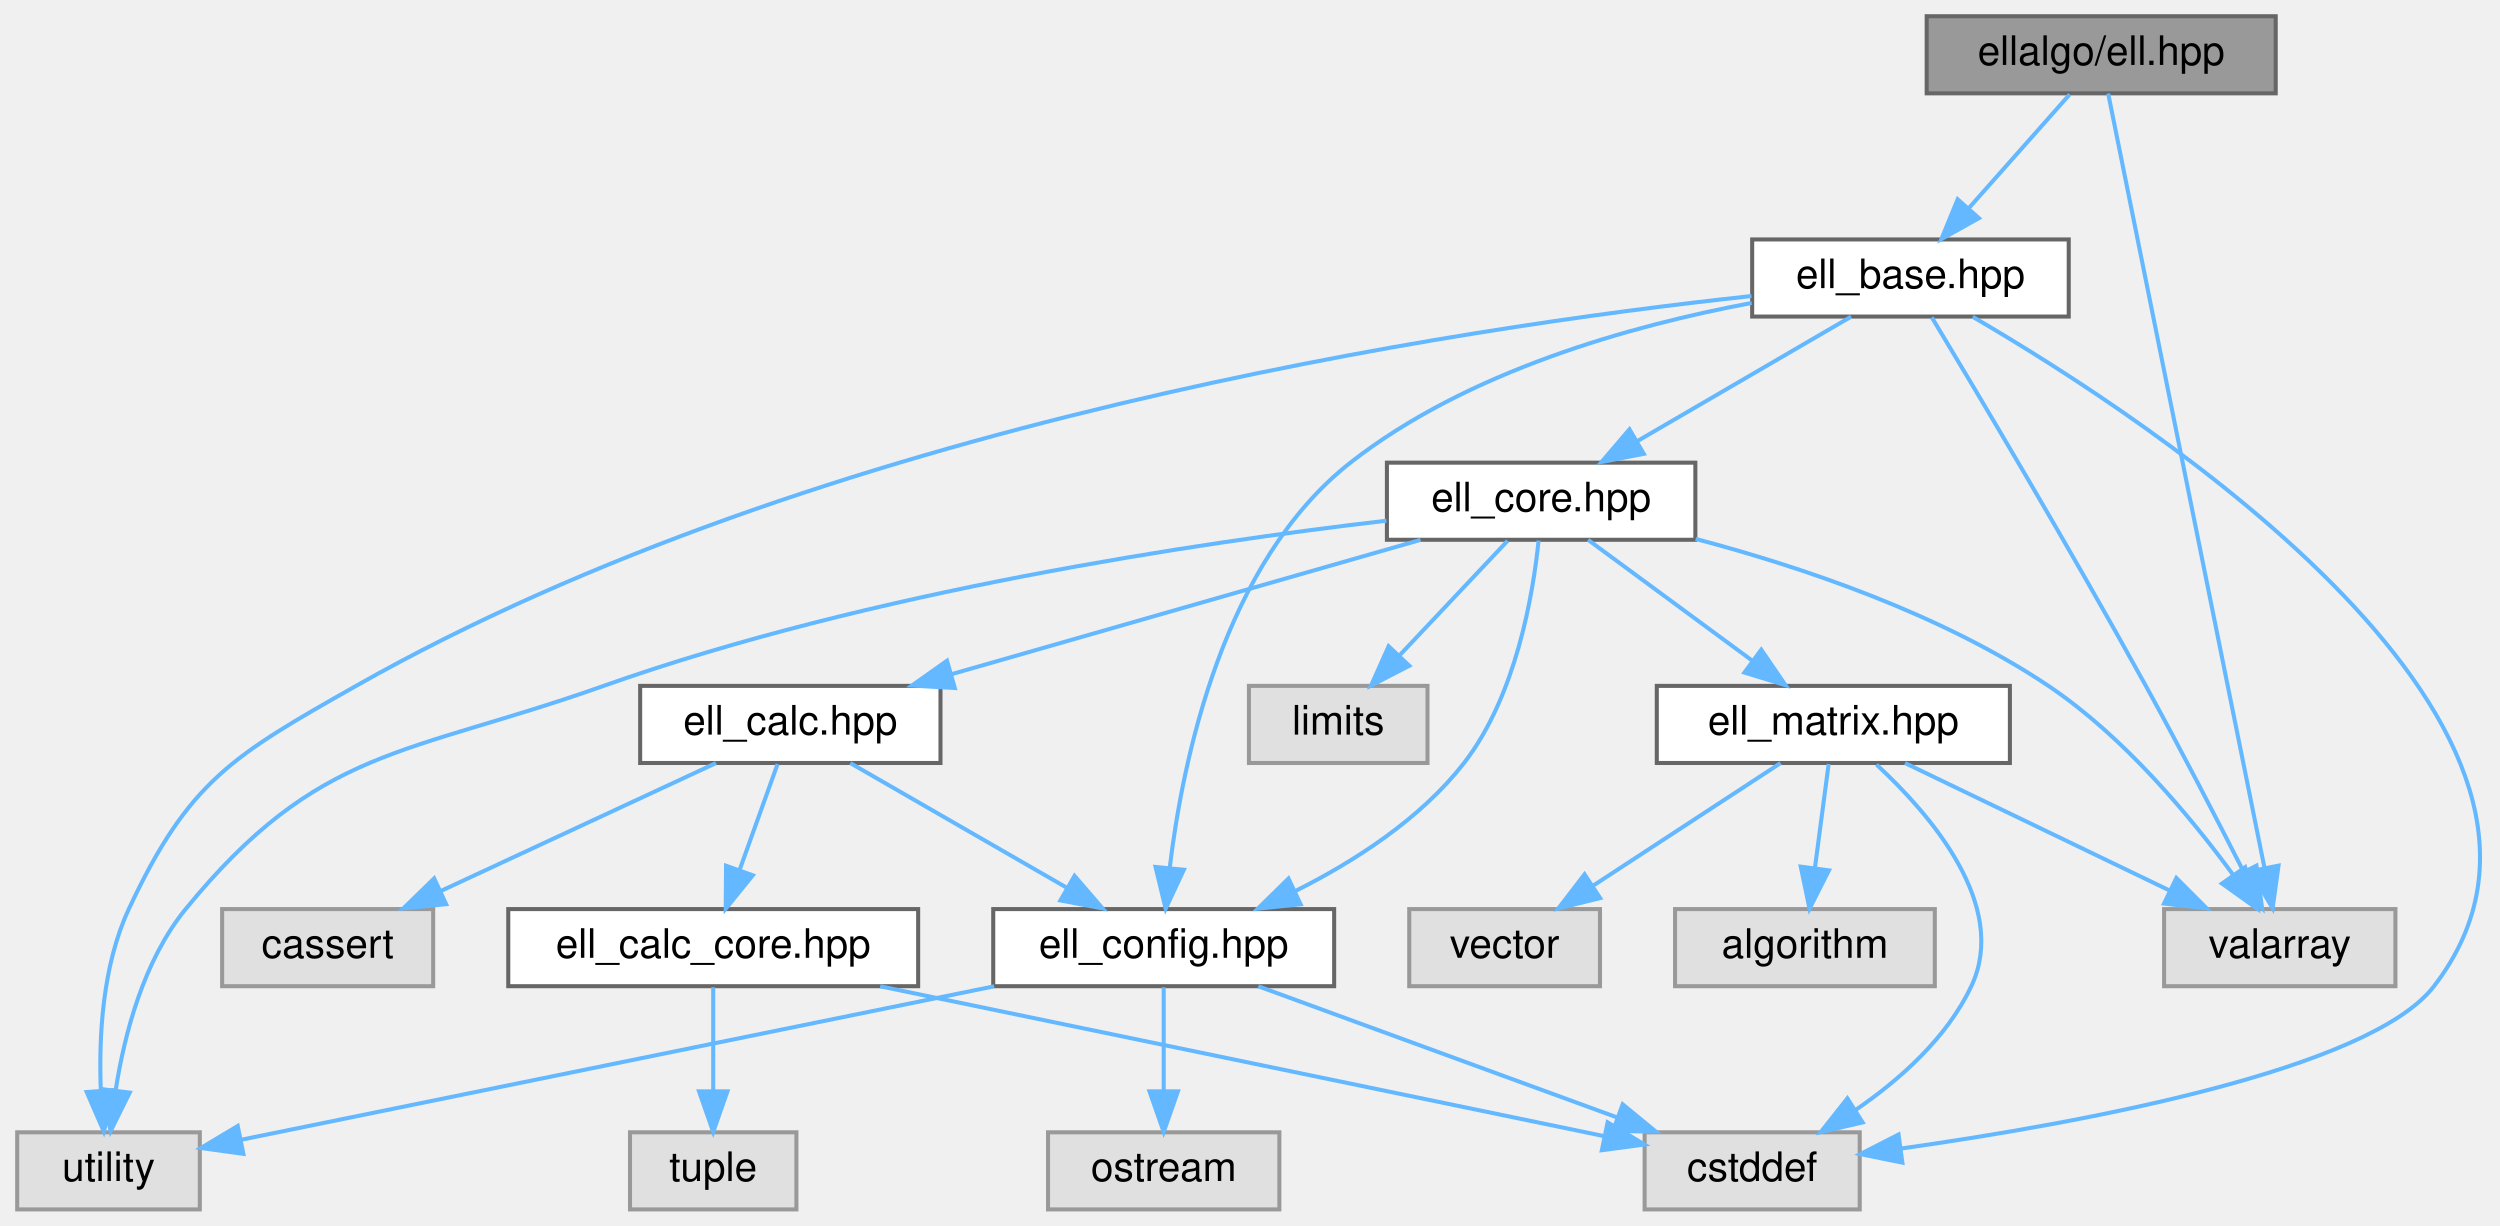
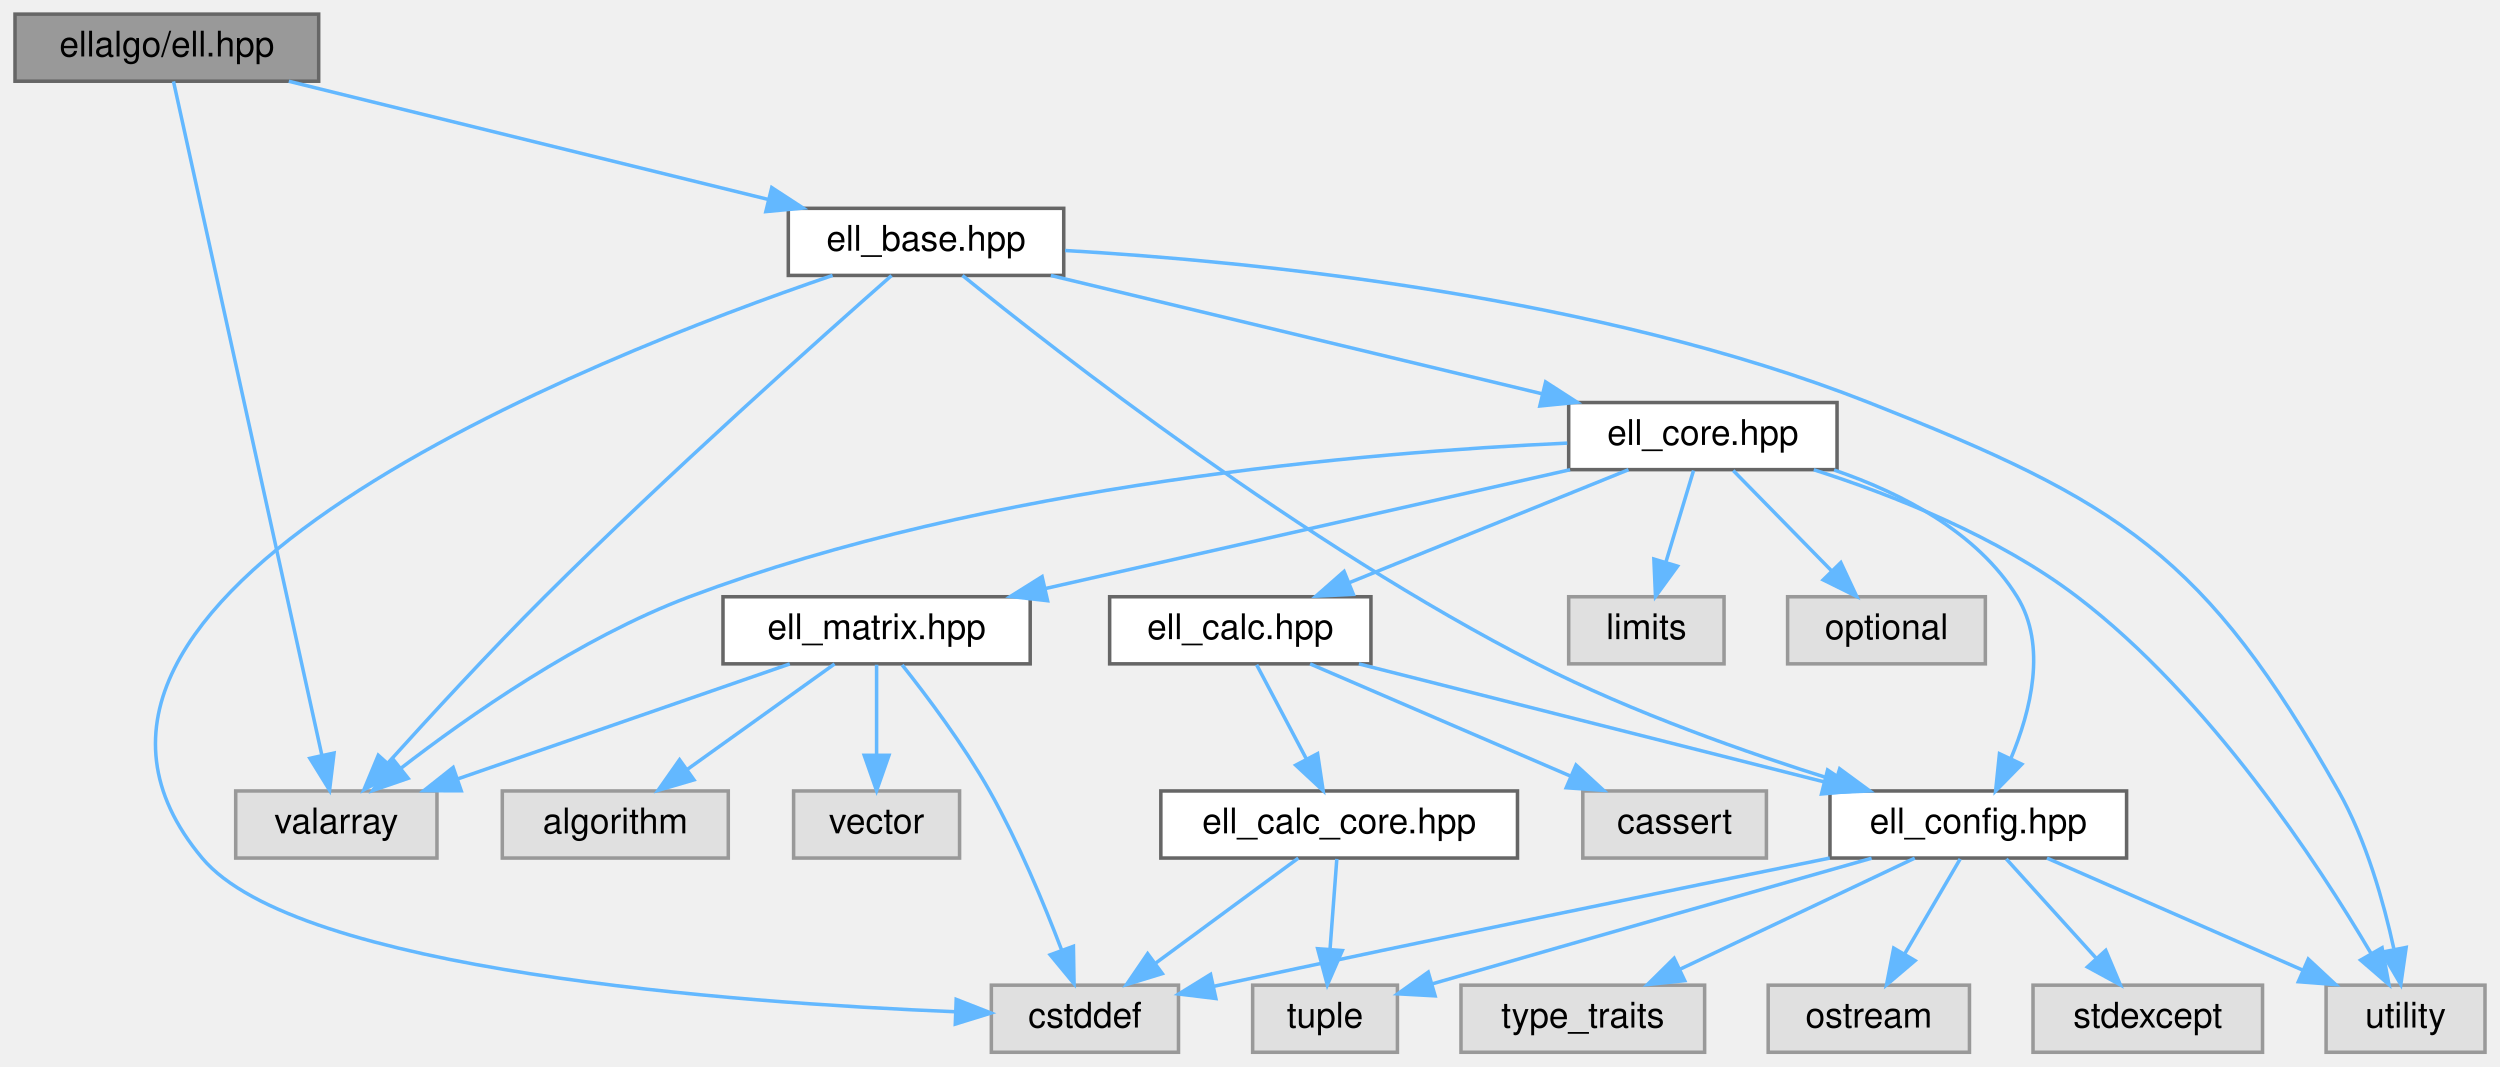
- <svg xmlns="http://www.w3.org/2000/svg" xmlns:xlink="http://www.w3.org/1999/xlink" width="616pt" height="302pt" viewBox="0.00 0.00 615.53 302.00">
+ <svg xmlns="http://www.w3.org/2000/svg" xmlns:xlink="http://www.w3.org/1999/xlink" width="708pt" height="302pt" viewBox="0.00 0.00 707.50 302.00">
  <g id="graph0" class="graph" transform="scale(1 1) rotate(0) translate(4 298)">
    <g id="Node000001" class="node">
      <g id="a_Node000001">
        <a xlink:title="Ellipsoid search space (classic Q-update strategy)">
-           <polygon fill="#999999" stroke="#666666" points="556.5,-294 470.5,-294 470.5,-275 556.5,-275 556.5,-294" />
-           <text text-anchor="middle" x="513.5" y="-282" font-family="Helvetica,sans-Serif" font-size="10.00">ellalgo/ell.hpp</text>
+           <polygon fill="#999999" stroke="#666666" points="86,-294 0,-294 0,-275 86,-275 86,-294" />
+           <text text-anchor="middle" x="43" y="-282" font-family="Helvetica,sans-Serif" font-size="10.00">ellalgo/ell.hpp</text>
        </a>
      </g>
    </g>
    <g id="Node000002" class="node">
      <g id="a_Node000002">
        <a xlink:title=" ">
-           <polygon fill="#e0e0e0" stroke="#999999" points="586,-74 529,-74 529,-55 586,-55 586,-74" />
-           <text text-anchor="middle" x="557.5" y="-62" font-family="Helvetica,sans-Serif" font-size="10.00">valarray</text>
+           <polygon fill="#e0e0e0" stroke="#999999" points="119.5,-74 62.5,-74 62.5,-55 119.5,-55 119.5,-74" />
+           <text text-anchor="middle" x="91" y="-62" font-family="Helvetica,sans-Serif" font-size="10.00">valarray</text>
        </a>
      </g>
    </g>
    <g id="edge1_Node000001_Node000002" class="edge">
      <g id="a_edge1_Node000001_Node000002">
        <a xlink:title=" ">
-           <path fill="none" stroke="#63b8ff" d="M515.22,-274.95C521.7,-242.88 544.64,-129.2 553.74,-84.12" />
-           <polygon fill="#63b8ff" stroke="#63b8ff" points="557.19,-84.72 555.74,-74.22 550.33,-83.33 557.19,-84.72" />
+           <path fill="none" stroke="#63b8ff" d="M44.88,-274.95C51.94,-242.88 76.97,-129.2 86.9,-84.12" />
+           <polygon fill="#63b8ff" stroke="#63b8ff" points="90.35,-84.74 89.08,-74.22 83.51,-83.24 90.35,-84.74" />
        </a>
      </g>
    </g>
    <g id="Node000003" class="node">
      <g id="a_Node000003">
        <a xlink:href="ell__base_8hpp.html" target="_top" xlink:title="Shared ellipsoid search space base (compile-time Strategy)">
-           <polygon fill="white" stroke="#666666" points="505.5,-239 427.5,-239 427.5,-220 505.5,-220 505.5,-239" />
-           <text text-anchor="middle" x="466.5" y="-227" font-family="Helvetica,sans-Serif" font-size="10.00">ell_base.hpp</text>
+           <polygon fill="white" stroke="#666666" points="297,-239 219,-239 219,-220 297,-220 297,-239" />
+           <text text-anchor="middle" x="258" y="-227" font-family="Helvetica,sans-Serif" font-size="10.00">ell_base.hpp</text>
        </a>
      </g>
    </g>
    <g id="edge2_Node000001_Node000003" class="edge">
      <g id="a_edge2_Node000001_Node000003">
        <a xlink:title=" ">
-           <path fill="none" stroke="#63b8ff" d="M505.74,-274.75C499.03,-267.18 489.16,-256.05 480.99,-246.84" />
-           <polygon fill="#63b8ff" stroke="#63b8ff" points="483.37,-244.25 474.12,-239.09 478.13,-248.89 483.37,-244.25" />
+           <path fill="none" stroke="#63b8ff" d="M77.54,-274.98C114.42,-265.89 172.99,-251.46 213.34,-241.51" />
+           <polygon fill="#63b8ff" stroke="#63b8ff" points="214.31,-244.87 223.19,-239.08 212.64,-238.08 214.31,-244.87" />
        </a>
      </g>
    </g>
    <g id="edge5_Node000003_Node000002" class="edge">
      <g id="a_edge5_Node000003_Node000002">
        <a xlink:title=" ">
-           <path fill="none" stroke="#63b8ff" d="M471.76,-219.8C482.13,-202.6 505.78,-162.98 524.5,-129 532.92,-113.72 542.03,-96.09 548.55,-83.29" />
-           <polygon fill="#63b8ff" stroke="#63b8ff" points="551.75,-84.7 553.15,-74.2 545.51,-81.54 551.75,-84.7" />
+           <path fill="none" stroke="#63b8ff" d="M248.23,-219.96C229,-203.05 185.05,-163.9 150,-129 134.43,-113.5 117.43,-95.02 105.69,-82.01" />
+           <polygon fill="#63b8ff" stroke="#63b8ff" points="108.09,-79.44 98.81,-74.33 102.88,-84.11 108.09,-79.44" />
        </a>
      </g>
    </g>
    <g id="Node000004" class="node">
      <g id="a_Node000004">
        <a xlink:title=" ">
-           <polygon fill="#e0e0e0" stroke="#999999" points="454,-19 401,-19 401,0 454,0 454,-19" />
-           <text text-anchor="middle" x="427.5" y="-7" font-family="Helvetica,sans-Serif" font-size="10.00">cstddef</text>
+           <polygon fill="#e0e0e0" stroke="#999999" points="329.5,-19 276.5,-19 276.5,0 329.5,0 329.5,-19" />
+           <text text-anchor="middle" x="303" y="-7" font-family="Helvetica,sans-Serif" font-size="10.00">cstddef</text>
        </a>
      </g>
    </g>
    <g id="edge3_Node000003_Node000004" class="edge">
      <g id="a_edge3_Node000003_Node000004">
        <a xlink:title=" ">
-           <path fill="none" stroke="#63b8ff" d="M481.84,-219.94C525.41,-194.56 643.69,-117.61 595.5,-55 579.61,-34.36 508.74,-21.32 464.27,-15.01" />
-           <polygon fill="#63b8ff" stroke="#63b8ff" points="464.51,-11.52 454.13,-13.63 463.56,-18.45 464.51,-11.52" />
+           <path fill="none" stroke="#63b8ff" d="M231.53,-220C163.31,-196.76 -8.98,-128.99 53,-55 79.76,-23.05 203.35,-14.02 266.15,-11.48" />
+           <polygon fill="#63b8ff" stroke="#63b8ff" points="266.55,-14.97 276.41,-11.11 266.29,-7.98 266.55,-14.97" />
        </a>
      </g>
    </g>
    <g id="Node000005" class="node">
      <g id="a_Node000005">
        <a xlink:title=" ">
-           <polygon fill="#e0e0e0" stroke="#999999" points="45,-19 0,-19 0,0 45,0 45,-19" />
-           <text text-anchor="middle" x="22.5" y="-7" font-family="Helvetica,sans-Serif" font-size="10.00">utility</text>
+           <polygon fill="#e0e0e0" stroke="#999999" points="699.5,-19 654.5,-19 654.5,0 699.5,0 699.5,-19" />
+           <text text-anchor="middle" x="677" y="-7" font-family="Helvetica,sans-Serif" font-size="10.00">utility</text>
        </a>
      </g>
    </g>
    <g id="edge4_Node000003_Node000005" class="edge">
      <g id="a_edge4_Node000003_Node000005">
        <a xlink:title=" ">
-           <path fill="none" stroke="#63b8ff" d="M427.33,-225.05C355.09,-217.28 197.83,-193.75 83.5,-129 53.14,-111.81 42.25,-105.61 27.5,-74 20.99,-60.05 20.08,-42.49 20.61,-29.38" />
-           <polygon fill="#63b8ff" stroke="#63b8ff" points="24.11,-29.42 21.34,-19.2 17.13,-28.92 24.11,-29.42" />
+           <path fill="none" stroke="#63b8ff" d="M297.38,-227.06C350.7,-223.98 448.04,-214.31 525,-184 596.37,-155.89 620.27,-140.79 658,-74 665.88,-60.05 670.81,-42.49 673.67,-29.38" />
+           <polygon fill="#63b8ff" stroke="#63b8ff" points="677.17,-29.69 675.66,-19.2 670.3,-28.34 677.17,-29.69" />
        </a>
      </g>
    </g>
    <g id="Node000006" class="node">
      <g id="a_Node000006">
        <a xlink:href="ell__config_8hpp.html" target="_top" xlink:title="Configuration types and constants for the ellipsoid algorithm.">
-           <polygon fill="white" stroke="#666666" points="324.5,-74 240.5,-74 240.5,-55 324.5,-55 324.5,-74" />
-           <text text-anchor="middle" x="282.5" y="-62" font-family="Helvetica,sans-Serif" font-size="10.00">ell_config.hpp</text>
+           <polygon fill="white" stroke="#666666" points="598,-74 514,-74 514,-55 598,-55 598,-74" />
+           <text text-anchor="middle" x="556" y="-62" font-family="Helvetica,sans-Serif" font-size="10.00">ell_config.hpp</text>
        </a>
      </g>
    </g>
    <g id="edge6_Node000003_Node000006" class="edge">
      <g id="a_edge6_Node000003_Node000006">
        <a xlink:title=" ">
-           <path fill="none" stroke="#63b8ff" d="M427.37,-223.35C397.69,-217.8 357.23,-206.51 328.5,-184 297.19,-159.47 287.16,-110.74 283.97,-84.04" />
-           <polygon fill="#63b8ff" stroke="#63b8ff" points="287.46,-83.69 282.98,-74.09 280.49,-84.38 287.46,-83.69" />
+           <path fill="none" stroke="#63b8ff" d="M268.32,-219.99C294.26,-198.95 364.83,-143.72 431,-110 458.06,-96.21 490.4,-84.82 515.4,-77.02" />
+           <polygon fill="#63b8ff" stroke="#63b8ff" points="516.75,-80.27 525.29,-74 514.7,-73.57 516.75,-80.27" />
+         </a>
+       </g>
+     </g>
+     <g id="Node000011" class="node">
+       <g id="a_Node000011">
+         <a xlink:href="ell__core_8hpp.html" target="_top" xlink:title="Ellipsoid search space core with matrix update.">
+           <polygon fill="white" stroke="#666666" points="516,-184 440,-184 440,-165 516,-165 516,-184" />
+           <text text-anchor="middle" x="478" y="-172" font-family="Helvetica,sans-Serif" font-size="10.00">ell_core.hpp</text>
+         </a>
+       </g>
+     </g>
+     <g id="edge13_Node000003_Node000011" class="edge">
+       <g id="a_edge13_Node000003_Node000011">
+         <a xlink:title=" ">
+           <path fill="none" stroke="#63b8ff" d="M293.35,-219.98C331.16,-210.87 391.26,-196.4 432.57,-186.45" />
+           <polygon fill="#63b8ff" stroke="#63b8ff" points="433.47,-189.83 442.38,-184.08 431.83,-183.02 433.47,-189.83" />
+         </a>
+       </g>
+     </g>
+     <g id="edge7_Node000006_Node000004" class="edge">
+       <g id="a_edge7_Node000006_Node000004">
+         <a xlink:title=" ">
+           <path fill="none" stroke="#63b8ff" d="M513.94,-55C470.56,-46.19 400.99,-31.92 341,-19 340.54,-18.9 340.07,-18.8 339.6,-18.7" />
+           <polygon fill="#63b8ff" stroke="#63b8ff" points="340.08,-15.22 329.56,-16.5 338.58,-22.06 340.08,-15.22" />
+         </a>
+       </g>
+     </g>
+     <g id="edge12_Node000006_Node000005" class="edge">
+       <g id="a_edge12_Node000006_Node000005">
+         <a xlink:title=" ">
+           <path fill="none" stroke="#63b8ff" d="M575.44,-54.98C594.99,-46.42 625.38,-33.11 647.82,-23.28" />
+           <polygon fill="#63b8ff" stroke="#63b8ff" points="649.45,-26.39 657.21,-19.17 646.64,-19.98 649.45,-26.39" />
+         </a>
+       </g>
+     </g>
+     <g id="Node000007" class="node">
+       <g id="a_Node000007">
+         <a xlink:title=" ">
+           <polygon fill="#e0e0e0" stroke="#999999" points="553.5,-19 496.5,-19 496.5,0 553.5,0 553.5,-19" />
+           <text text-anchor="middle" x="525" y="-7" font-family="Helvetica,sans-Serif" font-size="10.00">ostream</text>
+         </a>
+       </g>
+     </g>
+     <g id="edge8_Node000006_Node000007" class="edge">
+       <g id="a_edge8_Node000006_Node000007">
+         <a xlink:title=" ">
+           <path fill="none" stroke="#63b8ff" d="M550.88,-54.75C546.64,-47.49 540.47,-36.95 535.22,-27.98" />
+           <polygon fill="#63b8ff" stroke="#63b8ff" points="538.09,-25.95 530.02,-19.09 532.05,-29.49 538.09,-25.95" />
        </a>
      </g>
    </g>
    <g id="Node000008" class="node">
      <g id="a_Node000008">
-         <a xlink:href="ell__core_8hpp.html" target="_top" xlink:title="Ellipsoid search space core with matrix update.">
-           <polygon fill="white" stroke="#666666" points="413.5,-184 337.5,-184 337.5,-165 413.5,-165 413.5,-184" />
-           <text text-anchor="middle" x="375.5" y="-172" font-family="Helvetica,sans-Serif" font-size="10.00">ell_core.hpp</text>
-         </a>
-       </g>
-     </g>
-     <g id="edge10_Node000003_Node000008" class="edge">
-       <g id="a_edge10_Node000003_Node000008">
-         <a xlink:title=" ">
-           <path fill="none" stroke="#63b8ff" d="M451.88,-219.98C437.64,-211.69 415.75,-198.94 399.05,-189.22" />
-           <polygon fill="#63b8ff" stroke="#63b8ff" points="400.79,-186.18 390.39,-184.17 397.27,-192.23 400.79,-186.18" />
-         </a>
-       </g>
-     </g>
-     <g id="edge7_Node000006_Node000004" class="edge">
-       <g id="a_edge7_Node000006_Node000004">
-         <a xlink:title=" ">
-           <path fill="none" stroke="#63b8ff" d="M305.8,-54.98C329.75,-46.23 367.28,-32.51 394.33,-22.62" />
-           <polygon fill="#63b8ff" stroke="#63b8ff" points="395.59,-25.89 403.78,-19.17 393.19,-19.32 395.59,-25.89" />
-         </a>
-       </g>
-     </g>
-     <g id="edge9_Node000006_Node000005" class="edge">
-       <g id="a_edge9_Node000006_Node000005">
-         <a xlink:title=" ">
-           <path fill="none" stroke="#63b8ff" d="M240.73,-54.98C189.08,-44.46 102.26,-26.76 55.2,-17.17" />
-           <polygon fill="#63b8ff" stroke="#63b8ff" points="55.73,-13.7 45.24,-15.13 54.34,-20.56 55.73,-13.7" />
-         </a>
-       </g>
-     </g>
-     <g id="Node000007" class="node">
-       <g id="a_Node000007">
-         <a xlink:title=" ">
-           <polygon fill="#e0e0e0" stroke="#999999" points="311,-19 254,-19 254,0 311,0 311,-19" />
-           <text text-anchor="middle" x="282.5" y="-7" font-family="Helvetica,sans-Serif" font-size="10.00">ostream</text>
-         </a>
-       </g>
-     </g>
-     <g id="edge8_Node000006_Node000007" class="edge">
-       <g id="a_edge8_Node000006_Node000007">
-         <a xlink:title=" ">
-           <path fill="none" stroke="#63b8ff" d="M282.5,-54.75C282.5,-47.8 282.5,-37.85 282.5,-29.13" />
-           <polygon fill="#63b8ff" stroke="#63b8ff" points="286,-29.09 282.5,-19.09 279,-29.09 286,-29.09" />
-         </a>
-       </g>
-     </g>
-     <g id="edge13_Node000008_Node000002" class="edge">
-       <g id="a_edge13_Node000008_Node000002">
-         <a xlink:title=" ">
-           <path fill="none" stroke="#63b8ff" d="M413.58,-165.21C439.59,-158.34 474,-146.77 500.5,-129 519.07,-116.55 535.56,-96.7 545.96,-82.51" />
-           <polygon fill="#63b8ff" stroke="#63b8ff" points="548.97,-84.33 551.88,-74.14 543.25,-80.29 548.97,-84.33" />
-         </a>
-       </g>
-     </g>
-     <g id="edge12_Node000008_Node000005" class="edge">
-       <g id="a_edge12_Node000008_Node000005">
-         <a xlink:title=" ">
-           <path fill="none" stroke="#63b8ff" d="M337.38,-169.7C290.81,-164.27 210.14,-152.25 144.5,-129 95.58,-111.67 74.35,-114.17 41.5,-74 31.14,-61.33 26.43,-43.15 24.28,-29.48" />
-           <polygon fill="#63b8ff" stroke="#63b8ff" points="27.72,-28.78 23.02,-19.29 20.78,-29.64 27.72,-28.78" />
-         </a>
-       </g>
-     </g>
-     <g id="edge20_Node000008_Node000006" class="edge">
-       <g id="a_edge20_Node000008_Node000006">
-         <a xlink:title=" ">
-           <path fill="none" stroke="#63b8ff" d="M374.87,-164.8C373.53,-151.66 369.34,-126.54 356.5,-110 345.79,-96.21 329.51,-85.75 314.94,-78.45" />
-           <polygon fill="#63b8ff" stroke="#63b8ff" points="316.23,-75.19 305.69,-74.11 313.25,-81.53 316.23,-75.19" />
+         <a xlink:title=" ">
+           <polygon fill="#e0e0e0" stroke="#999999" points="636.5,-19 571.5,-19 571.5,0 636.5,0 636.5,-19" />
+           <text text-anchor="middle" x="604" y="-7" font-family="Helvetica,sans-Serif" font-size="10.00">stdexcept</text>
+         </a>
+       </g>
+     </g>
+     <g id="edge9_Node000006_Node000008" class="edge">
+       <g id="a_edge9_Node000006_Node000008">
+         <a xlink:title=" ">
+           <path fill="none" stroke="#63b8ff" d="M563.93,-54.75C570.85,-47.11 581.07,-35.82 589.45,-26.56" />
+           <polygon fill="#63b8ff" stroke="#63b8ff" points="592.1,-28.85 596.22,-19.09 586.91,-24.15 592.1,-28.85" />
        </a>
      </g>
    </g>
    <g id="Node000009" class="node">
      <g id="a_Node000009">
        <a xlink:title=" ">
-           <polygon fill="#e0e0e0" stroke="#999999" points="347.5,-129 303.5,-129 303.5,-110 347.5,-110 347.5,-129" />
-           <text text-anchor="middle" x="325.5" y="-117" font-family="Helvetica,sans-Serif" font-size="10.00">limits</text>
-         </a>
-       </g>
-     </g>
-     <g id="edge11_Node000008_Node000009" class="edge">
-       <g id="a_edge11_Node000008_Node000009">
-         <a xlink:title=" ">
-           <path fill="none" stroke="#63b8ff" d="M367.24,-164.75C360.04,-157.11 349.39,-145.82 340.65,-136.56" />
-           <polygon fill="#63b8ff" stroke="#63b8ff" points="343.01,-133.96 333.6,-129.09 337.92,-138.76 343.01,-133.96" />
+           <polygon fill="#e0e0e0" stroke="#999999" points="391.5,-19 350.5,-19 350.5,0 391.5,0 391.5,-19" />
+           <text text-anchor="middle" x="371" y="-7" font-family="Helvetica,sans-Serif" font-size="10.00">tuple</text>
+         </a>
+       </g>
+     </g>
+     <g id="edge10_Node000006_Node000009" class="edge">
+       <g id="a_edge10_Node000006_Node000009">
+         <a xlink:title=" ">
+           <path fill="none" stroke="#63b8ff" d="M525.78,-54.95C496.31,-46.6 449.95,-33.41 401.34,-19.37" />
+           <polygon fill="#63b8ff" stroke="#63b8ff" points="402.17,-15.97 391.59,-16.55 400.22,-22.69 402.17,-15.97" />
        </a>
      </g>
    </g>
    <g id="Node000010" class="node">
      <g id="a_Node000010">
-         <a xlink:href="ell__calc_8hpp.html" target="_top" xlink:title="Ellipsoid computation layer with cut dispatch.">
-           <polygon fill="white" stroke="#666666" points="227.5,-129 153.5,-129 153.5,-110 227.5,-110 227.5,-129" />
-           <text text-anchor="middle" x="190.5" y="-117" font-family="Helvetica,sans-Serif" font-size="10.00">ell_calc.hpp</text>
-         </a>
-       </g>
-     </g>
-     <g id="edge14_Node000008_Node000010" class="edge">
-       <g id="a_edge14_Node000008_Node000010">
-         <a xlink:title=" ">
-           <path fill="none" stroke="#63b8ff" d="M345.78,-164.98C314.45,-156.01 264.93,-141.82 230.26,-131.89" />
-           <polygon fill="#63b8ff" stroke="#63b8ff" points="231.03,-128.47 220.46,-129.08 229.11,-135.2 231.03,-128.47" />
+         <a xlink:title=" ">
+           <polygon fill="#e0e0e0" stroke="#999999" points="478.5,-19 409.5,-19 409.5,0 478.5,0 478.5,-19" />
+           <text text-anchor="middle" x="444" y="-7" font-family="Helvetica,sans-Serif" font-size="10.00">type_traits</text>
+         </a>
+       </g>
+     </g>
+     <g id="edge11_Node000006_Node000010" class="edge">
+       <g id="a_edge11_Node000006_Node000010">
+         <a xlink:title=" ">
+           <path fill="none" stroke="#63b8ff" d="M538.01,-54.98C520.07,-46.5 492.28,-33.35 471.57,-23.54" />
+           <polygon fill="#63b8ff" stroke="#63b8ff" points="472.86,-20.28 462.32,-19.17 469.86,-26.61 472.86,-20.28" />
+         </a>
+       </g>
+     </g>
+     <g id="edge17_Node000011_Node000002" class="edge">
+       <g id="a_edge17_Node000011_Node000002">
+         <a xlink:title=" ">
+           <path fill="none" stroke="#63b8ff" d="M439.6,-172.51C383.33,-169.97 275.95,-160.95 191,-129 159.95,-117.32 128.33,-95.15 109.18,-80.35" />
+           <polygon fill="#63b8ff" stroke="#63b8ff" points="111.33,-77.58 101.31,-74.13 106.99,-83.07 111.33,-77.58" />
+         </a>
+       </g>
+     </g>
+     <g id="edge16_Node000011_Node000005" class="edge">
+       <g id="a_edge16_Node000011_Node000005">
+         <a xlink:title=" ">
+           <path fill="none" stroke="#63b8ff" d="M509.41,-164.96C531.74,-157.83 561.62,-146.06 584,-129 621.45,-100.44 652.24,-53.42 667.2,-28.04" />
+           <polygon fill="#63b8ff" stroke="#63b8ff" points="670.35,-29.59 672.3,-19.18 664.28,-26.1 670.35,-29.59" />
+         </a>
+       </g>
+     </g>
+     <g id="edge24_Node000011_Node000006" class="edge">
+       <g id="a_edge24_Node000011_Node000006">
+         <a xlink:title=" ">
+           <path fill="none" stroke="#63b8ff" d="M515.15,-164.9C534.16,-158.41 555.65,-147.37 567,-129 575.53,-115.2 570.87,-96.65 565.22,-83.17" />
+           <polygon fill="#63b8ff" stroke="#63b8ff" points="568.33,-81.57 560.91,-74.01 562,-84.55 568.33,-81.57" />
+         </a>
+       </g>
+     </g>
+     <g id="Node000012" class="node">
+       <g id="a_Node000012">
+         <a xlink:title=" ">
+           <polygon fill="#e0e0e0" stroke="#999999" points="484,-129 440,-129 440,-110 484,-110 484,-129" />
+           <text text-anchor="middle" x="462" y="-117" font-family="Helvetica,sans-Serif" font-size="10.00">limits</text>
+         </a>
+       </g>
+     </g>
+     <g id="edge14_Node000011_Node000012" class="edge">
+       <g id="a_edge14_Node000011_Node000012">
+         <a xlink:title=" ">
+           <path fill="none" stroke="#63b8ff" d="M475.36,-164.75C473.24,-157.72 470.19,-147.62 467.54,-138.84" />
+           <polygon fill="#63b8ff" stroke="#63b8ff" points="470.83,-137.65 464.59,-129.09 464.13,-139.67 470.83,-137.65" />
+         </a>
+       </g>
+     </g>
+     <g id="Node000013" class="node">
+       <g id="a_Node000013">
+         <a xlink:title=" ">
+           <polygon fill="#e0e0e0" stroke="#999999" points="558,-129 502,-129 502,-110 558,-110 558,-129" />
+           <text text-anchor="middle" x="530" y="-117" font-family="Helvetica,sans-Serif" font-size="10.00">optional</text>
+         </a>
+       </g>
+     </g>
+     <g id="edge15_Node000011_Node000013" class="edge">
+       <g id="a_edge15_Node000011_Node000013">
+         <a xlink:title=" ">
+           <path fill="none" stroke="#63b8ff" d="M486.59,-164.75C494.16,-157.03 505.38,-145.6 514.51,-136.28" />
+           <polygon fill="#63b8ff" stroke="#63b8ff" points="517.07,-138.68 521.57,-129.09 512.07,-133.78 517.07,-138.68" />
        </a>
      </g>
    </g>
    <g id="Node000014" class="node">
      <g id="a_Node000014">
+         <a xlink:href="ell__calc_8hpp.html" target="_top" xlink:title="Ellipsoid computation layer with cut dispatch.">
+           <polygon fill="white" stroke="#666666" points="384,-129 310,-129 310,-110 384,-110 384,-129" />
+           <text text-anchor="middle" x="347" y="-117" font-family="Helvetica,sans-Serif" font-size="10.00">ell_calc.hpp</text>
+         </a>
+       </g>
+     </g>
+     <g id="edge18_Node000011_Node000014" class="edge">
+       <g id="a_edge18_Node000011_Node000014">
+         <a xlink:title=" ">
+           <path fill="none" stroke="#63b8ff" d="M456.95,-164.98C435.59,-156.34 402.3,-142.87 377.94,-133.02" />
+           <polygon fill="#63b8ff" stroke="#63b8ff" points="379.01,-129.68 368.43,-129.17 376.39,-136.17 379.01,-129.68" />
+         </a>
+       </g>
+     </g>
+     <g id="Node000017" class="node">
+       <g id="a_Node000017">
        <a xlink:href="ell__matrix_8hpp.html" target="_top" xlink:title="Square matrix with flat storage and strided views.">
-           <polygon fill="white" stroke="#666666" points="491,-129 404,-129 404,-110 491,-110 491,-129" />
-           <text text-anchor="middle" x="447.5" y="-117" font-family="Helvetica,sans-Serif" font-size="10.00">ell_matrix.hpp</text>
-         </a>
-       </g>
-     </g>
-     <g id="edge21_Node000008_Node000014" class="edge">
-       <g id="a_edge21_Node000008_Node000014">
-         <a xlink:title=" ">
-           <path fill="none" stroke="#63b8ff" d="M387.07,-164.98C397.92,-157 414.38,-144.88 427.38,-135.31" />
-           <polygon fill="#63b8ff" stroke="#63b8ff" points="429.74,-137.92 435.72,-129.17 425.59,-132.28 429.74,-137.92" />
-         </a>
-       </g>
-     </g>
-     <g id="edge19_Node000010_Node000006" class="edge">
-       <g id="a_edge19_Node000010_Node000006">
-         <a xlink:title=" ">
-           <path fill="none" stroke="#63b8ff" d="M205.28,-109.98C219.68,-101.69 241.81,-88.94 258.69,-79.22" />
-           <polygon fill="#63b8ff" stroke="#63b8ff" points="260.53,-82.19 267.45,-74.17 257.04,-76.13 260.53,-82.19" />
-         </a>
-       </g>
-     </g>
-     <g id="Node000011" class="node">
-       <g id="a_Node000011">
-         <a xlink:title=" ">
-           <polygon fill="#e0e0e0" stroke="#999999" points="102.5,-74 50.5,-74 50.5,-55 102.5,-55 102.5,-74" />
-           <text text-anchor="middle" x="76.5" y="-62" font-family="Helvetica,sans-Serif" font-size="10.00">cassert</text>
-         </a>
-       </g>
-     </g>
-     <g id="edge15_Node000010_Node000011" class="edge">
-       <g id="a_edge15_Node000010_Node000011">
-         <a xlink:title=" ">
-           <path fill="none" stroke="#63b8ff" d="M172.18,-109.98C153.84,-101.46 125.39,-88.23 104.27,-78.41" />
-           <polygon fill="#63b8ff" stroke="#63b8ff" points="105.69,-75.21 95.15,-74.17 102.74,-81.56 105.69,-75.21" />
-         </a>
-       </g>
-     </g>
-     <g id="Node000012" class="node">
-       <g id="a_Node000012">
-         <a xlink:href="ell__calc__core_8hpp.html" target="_top" xlink:title="Core ellipsoid calculation routines.">
-           <polygon fill="white" stroke="#666666" points="222,-74 121,-74 121,-55 222,-55 222,-74" />
-           <text text-anchor="middle" x="171.5" y="-62" font-family="Helvetica,sans-Serif" font-size="10.00">ell_calc_core.hpp</text>
-         </a>
-       </g>
-     </g>
-     <g id="edge16_Node000010_Node000012" class="edge">
-       <g id="a_edge16_Node000010_Node000012">
-         <a xlink:title=" ">
-           <path fill="none" stroke="#63b8ff" d="M187.36,-109.75C184.82,-102.65 181.14,-92.4 177.97,-83.56" />
-           <polygon fill="#63b8ff" stroke="#63b8ff" points="181.25,-82.32 174.58,-74.09 174.66,-84.68 181.25,-82.32" />
-         </a>
-       </g>
-     </g>
-     <g id="edge17_Node000012_Node000004" class="edge">
-       <g id="a_edge17_Node000012_Node000004">
-         <a xlink:title=" ">
-           <path fill="none" stroke="#63b8ff" d="M212.63,-54.98C261.91,-44.78 343.7,-27.85 390.88,-18.08" />
-           <polygon fill="#63b8ff" stroke="#63b8ff" points="391.88,-21.45 400.96,-15.99 390.46,-14.59 391.88,-21.45" />
-         </a>
-       </g>
-     </g>
-     <g id="Node000013" class="node">
-       <g id="a_Node000013">
-         <a xlink:title=" ">
-           <polygon fill="#e0e0e0" stroke="#999999" points="192,-19 151,-19 151,0 192,0 192,-19" />
-           <text text-anchor="middle" x="171.5" y="-7" font-family="Helvetica,sans-Serif" font-size="10.00">tuple</text>
-         </a>
-       </g>
-     </g>
-     <g id="edge18_Node000012_Node000013" class="edge">
-       <g id="a_edge18_Node000012_Node000013">
-         <a xlink:title=" ">
-           <path fill="none" stroke="#63b8ff" d="M171.5,-54.75C171.5,-47.8 171.5,-37.85 171.5,-29.13" />
-           <polygon fill="#63b8ff" stroke="#63b8ff" points="175,-29.09 171.5,-19.09 168,-29.09 175,-29.09" />
-         </a>
-       </g>
-     </g>
-     <g id="edge24_Node000014_Node000002" class="edge">
-       <g id="a_edge24_Node000014_Node000002">
-         <a xlink:title=" ">
-           <path fill="none" stroke="#63b8ff" d="M465.17,-109.98C482.79,-101.5 510.08,-88.35 530.43,-78.54" />
-           <polygon fill="#63b8ff" stroke="#63b8ff" points="532.02,-81.66 539.51,-74.17 528.98,-75.36 532.02,-81.66" />
-         </a>
-       </g>
-     </g>
-     <g id="edge23_Node000014_Node000004" class="edge">
-       <g id="a_edge23_Node000014_Node000004">
-         <a xlink:title=" ">
-           <path fill="none" stroke="#63b8ff" d="M458.14,-109.6C471.3,-97.45 490.89,-74.91 481.5,-55 475.49,-42.26 463.84,-31.92 452.89,-24.44" />
-           <polygon fill="#63b8ff" stroke="#63b8ff" points="454.71,-21.44 444.39,-19.05 450.96,-27.36 454.71,-21.44" />
+           <polygon fill="white" stroke="#666666" points="287.5,-129 200.5,-129 200.5,-110 287.5,-110 287.5,-129" />
+           <text text-anchor="middle" x="244" y="-117" font-family="Helvetica,sans-Serif" font-size="10.00">ell_matrix.hpp</text>
+         </a>
+       </g>
+     </g>
+     <g id="edge25_Node000011_Node000017" class="edge">
+       <g id="a_edge25_Node000011_Node000017">
+         <a xlink:title=" ">
+           <path fill="none" stroke="#63b8ff" d="M440.4,-164.98C400.01,-155.84 335.72,-141.27 291.77,-131.32" />
+           <polygon fill="#63b8ff" stroke="#63b8ff" points="292.42,-127.88 281.89,-129.08 290.87,-134.7 292.42,-127.88" />
+         </a>
+       </g>
+     </g>
+     <g id="edge23_Node000014_Node000006" class="edge">
+       <g id="a_edge23_Node000014_Node000006">
+         <a xlink:title=" ">
+           <path fill="none" stroke="#63b8ff" d="M380.58,-109.98C416.35,-100.91 473.12,-86.52 512.34,-76.57" />
+           <polygon fill="#63b8ff" stroke="#63b8ff" points="513.32,-79.93 522.16,-74.08 511.6,-73.15 513.32,-79.93" />
        </a>
      </g>
    </g>
    <g id="Node000015" class="node">
      <g id="a_Node000015">
        <a xlink:title=" ">
-           <polygon fill="#e0e0e0" stroke="#999999" points="472.5,-74 408.5,-74 408.5,-55 472.5,-55 472.5,-74" />
-           <text text-anchor="middle" x="440.5" y="-62" font-family="Helvetica,sans-Serif" font-size="10.00">algorithm</text>
-         </a>
-       </g>
-     </g>
-     <g id="edge22_Node000014_Node000015" class="edge">
-       <g id="a_edge22_Node000014_Node000015">
-         <a xlink:title=" ">
-           <path fill="none" stroke="#63b8ff" d="M446.34,-109.75C445.43,-102.8 444.11,-92.85 442.96,-84.13" />
-           <polygon fill="#63b8ff" stroke="#63b8ff" points="446.41,-83.54 441.63,-74.09 439.47,-84.46 446.41,-83.54" />
+           <polygon fill="#e0e0e0" stroke="#999999" points="496,-74 444,-74 444,-55 496,-55 496,-74" />
+           <text text-anchor="middle" x="470" y="-62" font-family="Helvetica,sans-Serif" font-size="10.00">cassert</text>
+         </a>
+       </g>
+     </g>
+     <g id="edge19_Node000014_Node000015" class="edge">
+       <g id="a_edge19_Node000014_Node000015">
+         <a xlink:title=" ">
+           <path fill="none" stroke="#63b8ff" d="M366.76,-109.98C386.73,-101.38 417.8,-87.99 440.65,-78.15" />
+           <polygon fill="#63b8ff" stroke="#63b8ff" points="442.08,-81.34 449.88,-74.17 439.31,-74.91 442.08,-81.34" />
        </a>
      </g>
    </g>
    <g id="Node000016" class="node">
      <g id="a_Node000016">
-         <a xlink:title=" ">
-           <polygon fill="#e0e0e0" stroke="#999999" points="390,-74 343,-74 343,-55 390,-55 390,-74" />
-           <text text-anchor="middle" x="366.5" y="-62" font-family="Helvetica,sans-Serif" font-size="10.00">vector</text>
-         </a>
-       </g>
-     </g>
-     <g id="edge25_Node000014_Node000016" class="edge">
-       <g id="a_edge25_Node000014_Node000016">
-         <a xlink:title=" ">
-           <path fill="none" stroke="#63b8ff" d="M434.49,-109.98C422.04,-101.84 403.04,-89.41 388.29,-79.76" />
-           <polygon fill="#63b8ff" stroke="#63b8ff" points="390.04,-76.72 379.75,-74.17 386.2,-82.57 390.04,-76.72" />
+         <a xlink:href="ell__calc__core_8hpp.html" target="_top" xlink:title="Core ellipsoid calculation routines.">
+           <polygon fill="white" stroke="#666666" points="425.5,-74 324.5,-74 324.5,-55 425.5,-55 425.5,-74" />
+           <text text-anchor="middle" x="375" y="-62" font-family="Helvetica,sans-Serif" font-size="10.00">ell_calc_core.hpp</text>
+         </a>
+       </g>
+     </g>
+     <g id="edge20_Node000014_Node000016" class="edge">
+       <g id="a_edge20_Node000014_Node000016">
+         <a xlink:title=" ">
+           <path fill="none" stroke="#63b8ff" d="M351.62,-109.75C355.46,-102.49 361.02,-91.95 365.76,-82.98" />
+           <polygon fill="#63b8ff" stroke="#63b8ff" points="368.89,-84.57 370.46,-74.09 362.7,-81.3 368.89,-84.57" />
+         </a>
+       </g>
+     </g>
+     <g id="edge21_Node000016_Node000004" class="edge">
+       <g id="a_edge21_Node000016_Node000004">
+         <a xlink:title=" ">
+           <path fill="none" stroke="#63b8ff" d="M363.43,-54.98C352.58,-47 336.12,-34.88 323.12,-25.31" />
+           <polygon fill="#63b8ff" stroke="#63b8ff" points="324.91,-22.28 314.78,-19.17 320.76,-27.92 324.91,-22.28" />
+         </a>
+       </g>
+     </g>
+     <g id="edge22_Node000016_Node000009" class="edge">
+       <g id="a_edge22_Node000016_Node000009">
+         <a xlink:title=" ">
+           <path fill="none" stroke="#63b8ff" d="M374.34,-54.75C373.82,-47.8 373.06,-37.85 372.41,-29.13" />
+           <polygon fill="#63b8ff" stroke="#63b8ff" points="375.89,-28.8 371.65,-19.09 368.91,-29.32 375.89,-28.8" />
+         </a>
+       </g>
+     </g>
+     <g id="edge28_Node000017_Node000002" class="edge">
+       <g id="a_edge28_Node000017_Node000002">
+         <a xlink:title=" ">
+           <path fill="none" stroke="#63b8ff" d="M219.42,-109.98C193.95,-101.16 153.96,-87.31 125.37,-77.41" />
+           <polygon fill="#63b8ff" stroke="#63b8ff" points="126.37,-74.05 115.77,-74.08 124.08,-80.66 126.37,-74.05" />
+         </a>
+       </g>
+     </g>
+     <g id="edge27_Node000017_Node000004" class="edge">
+       <g id="a_edge27_Node000017_Node000004">
+         <a xlink:title=" ">
+           <path fill="none" stroke="#63b8ff" d="M251.24,-109.69C258.16,-100.98 268.62,-87.1 276,-74 284.17,-59.48 291.43,-42 296.36,-29.06" />
+           <polygon fill="#63b8ff" stroke="#63b8ff" points="299.74,-30.01 299.92,-19.42 293.17,-27.59 299.74,-30.01" />
+         </a>
+       </g>
+     </g>
+     <g id="Node000018" class="node">
+       <g id="a_Node000018">
+         <a xlink:title=" ">
+           <polygon fill="#e0e0e0" stroke="#999999" points="202,-74 138,-74 138,-55 202,-55 202,-74" />
+           <text text-anchor="middle" x="170" y="-62" font-family="Helvetica,sans-Serif" font-size="10.00">algorithm</text>
+         </a>
+       </g>
+     </g>
+     <g id="edge26_Node000017_Node000018" class="edge">
+       <g id="a_edge26_Node000017_Node000018">
+         <a xlink:title=" ">
+           <path fill="none" stroke="#63b8ff" d="M232.11,-109.98C220.85,-101.92 203.71,-89.65 190.29,-80.03" />
+           <polygon fill="#63b8ff" stroke="#63b8ff" points="192.27,-77.15 182.11,-74.17 188.2,-82.84 192.27,-77.15" />
+         </a>
+       </g>
+     </g>
+     <g id="Node000019" class="node">
+       <g id="a_Node000019">
+         <a xlink:title=" ">
+           <polygon fill="#e0e0e0" stroke="#999999" points="267.5,-74 220.5,-74 220.5,-55 267.5,-55 267.5,-74" />
+           <text text-anchor="middle" x="244" y="-62" font-family="Helvetica,sans-Serif" font-size="10.00">vector</text>
+         </a>
+       </g>
+     </g>
+     <g id="edge29_Node000017_Node000019" class="edge">
+       <g id="a_edge29_Node000017_Node000019">
+         <a xlink:title=" ">
+           <path fill="none" stroke="#63b8ff" d="M244,-109.75C244,-102.8 244,-92.85 244,-84.13" />
+           <polygon fill="#63b8ff" stroke="#63b8ff" points="247.5,-84.09 244,-74.09 240.5,-84.09 247.5,-84.09" />
        </a>
      </g>
    </g>
  </g>
</svg>
